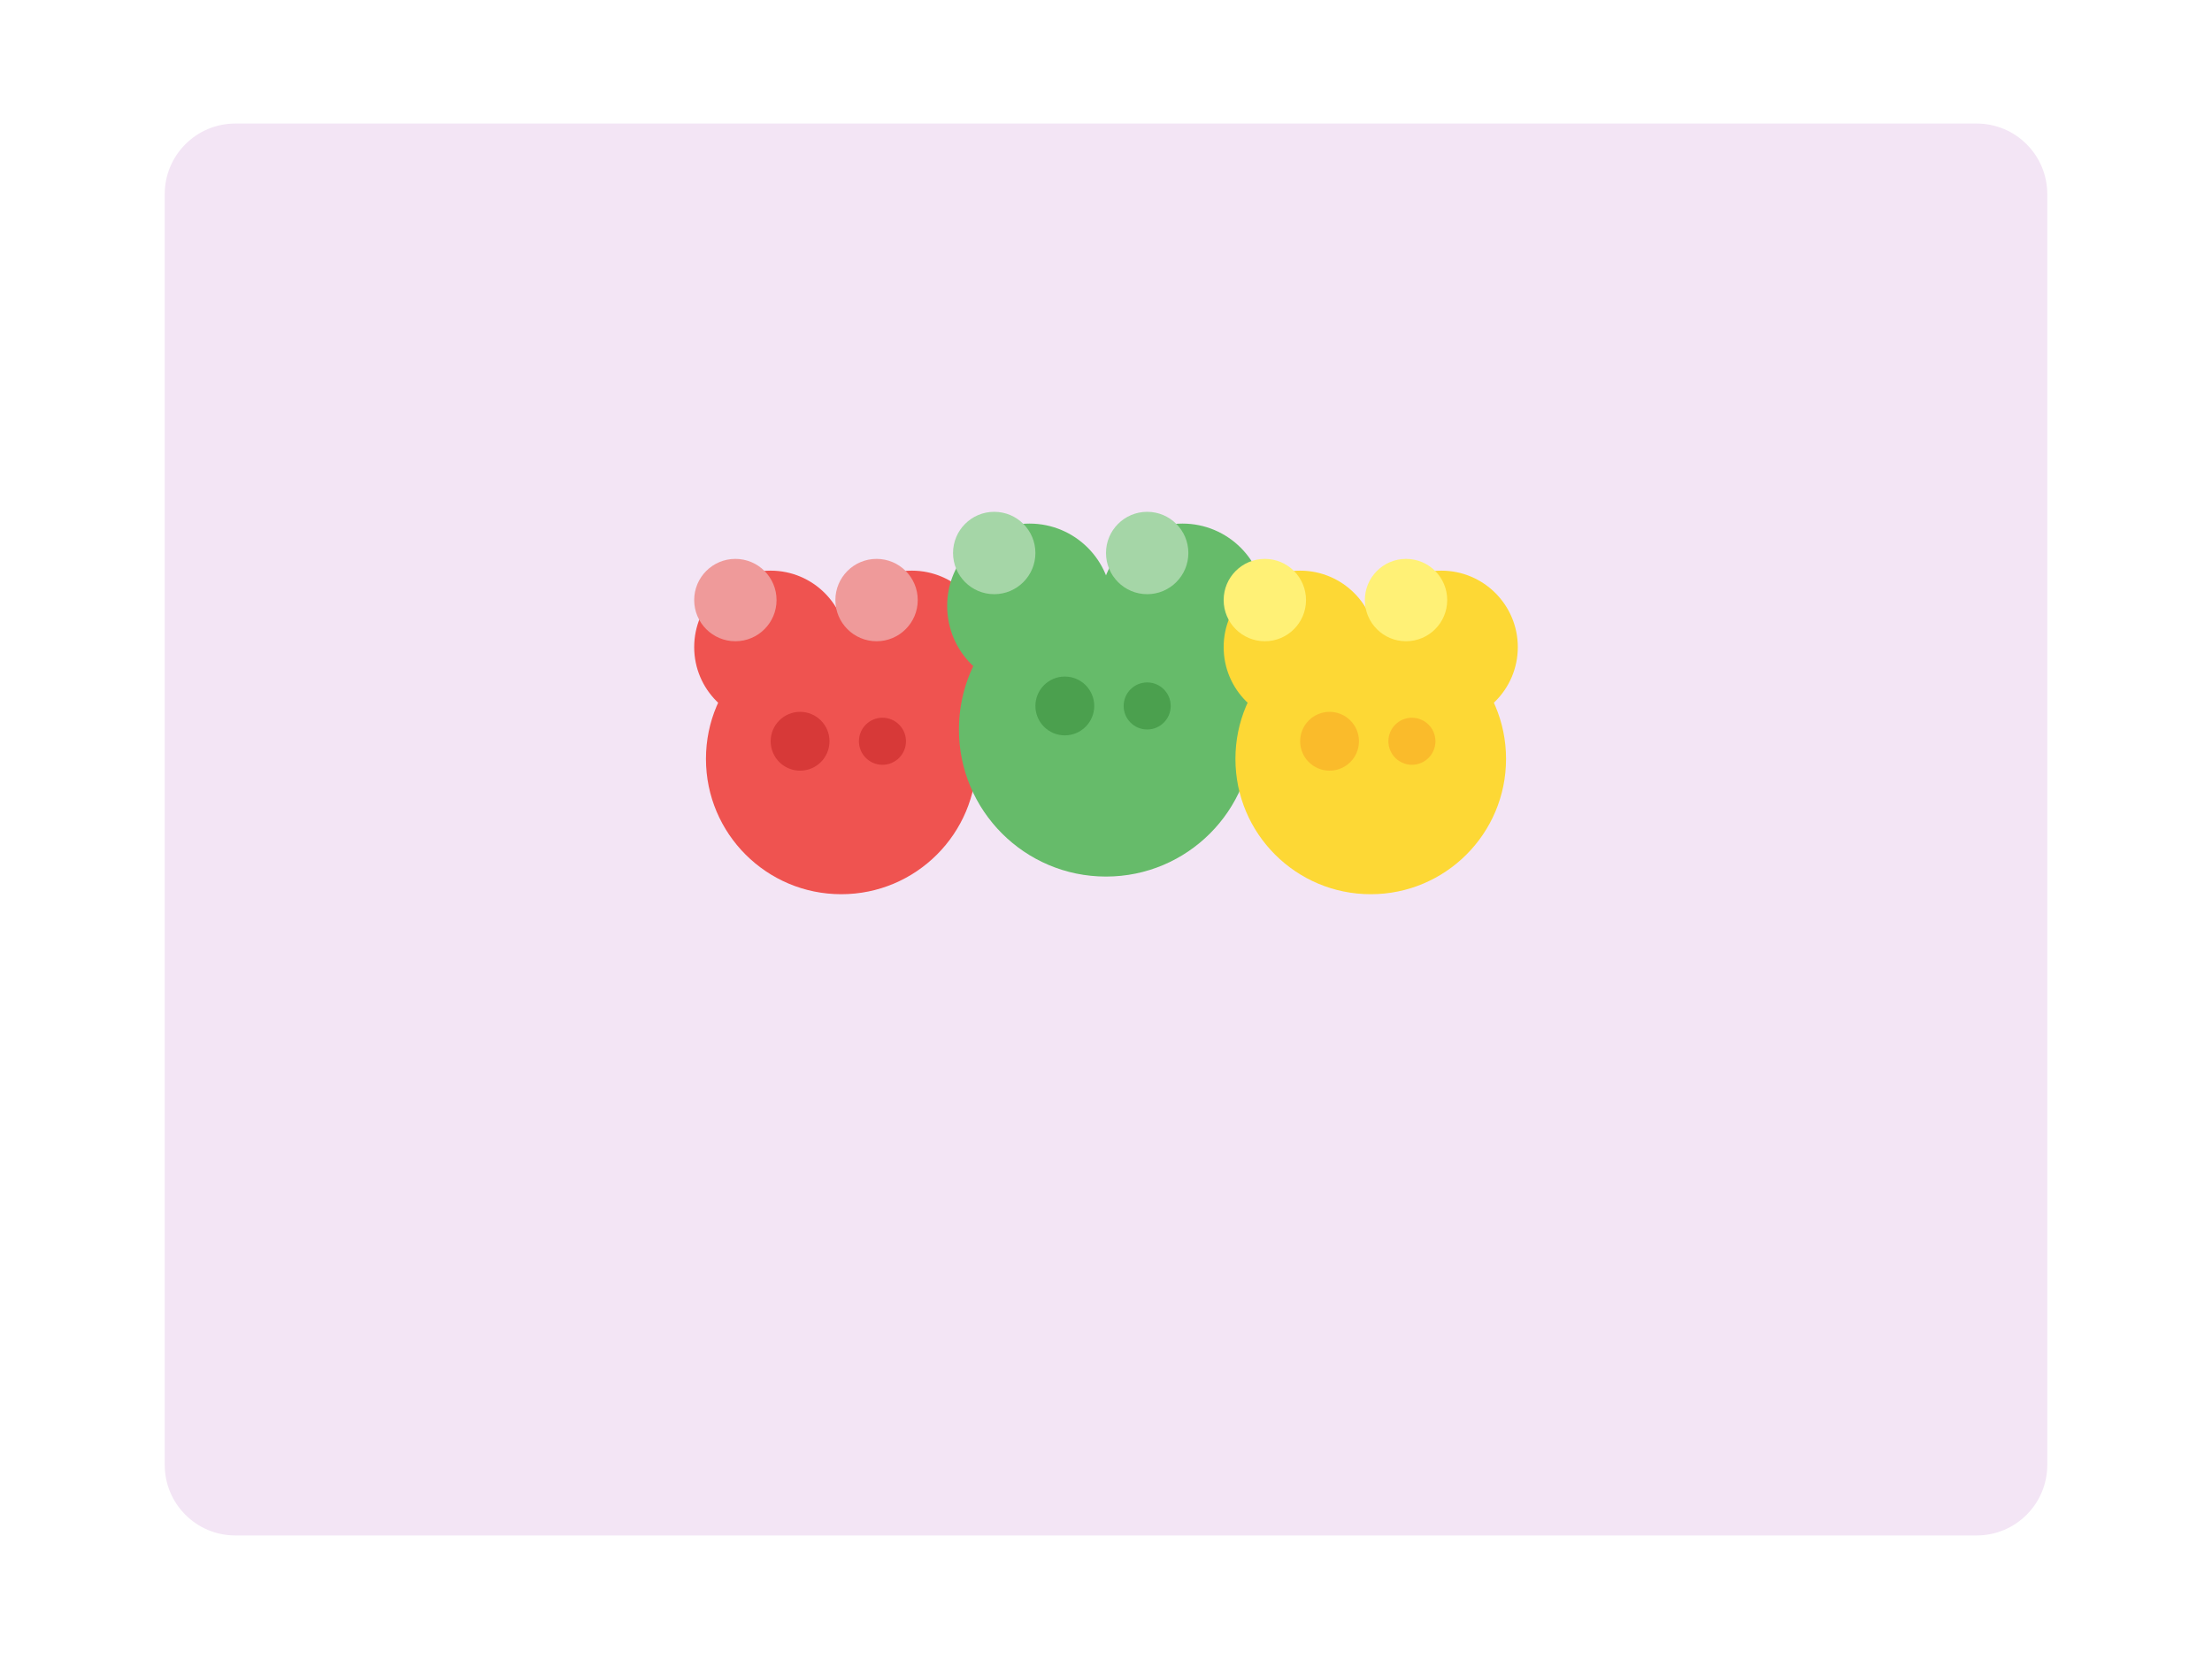
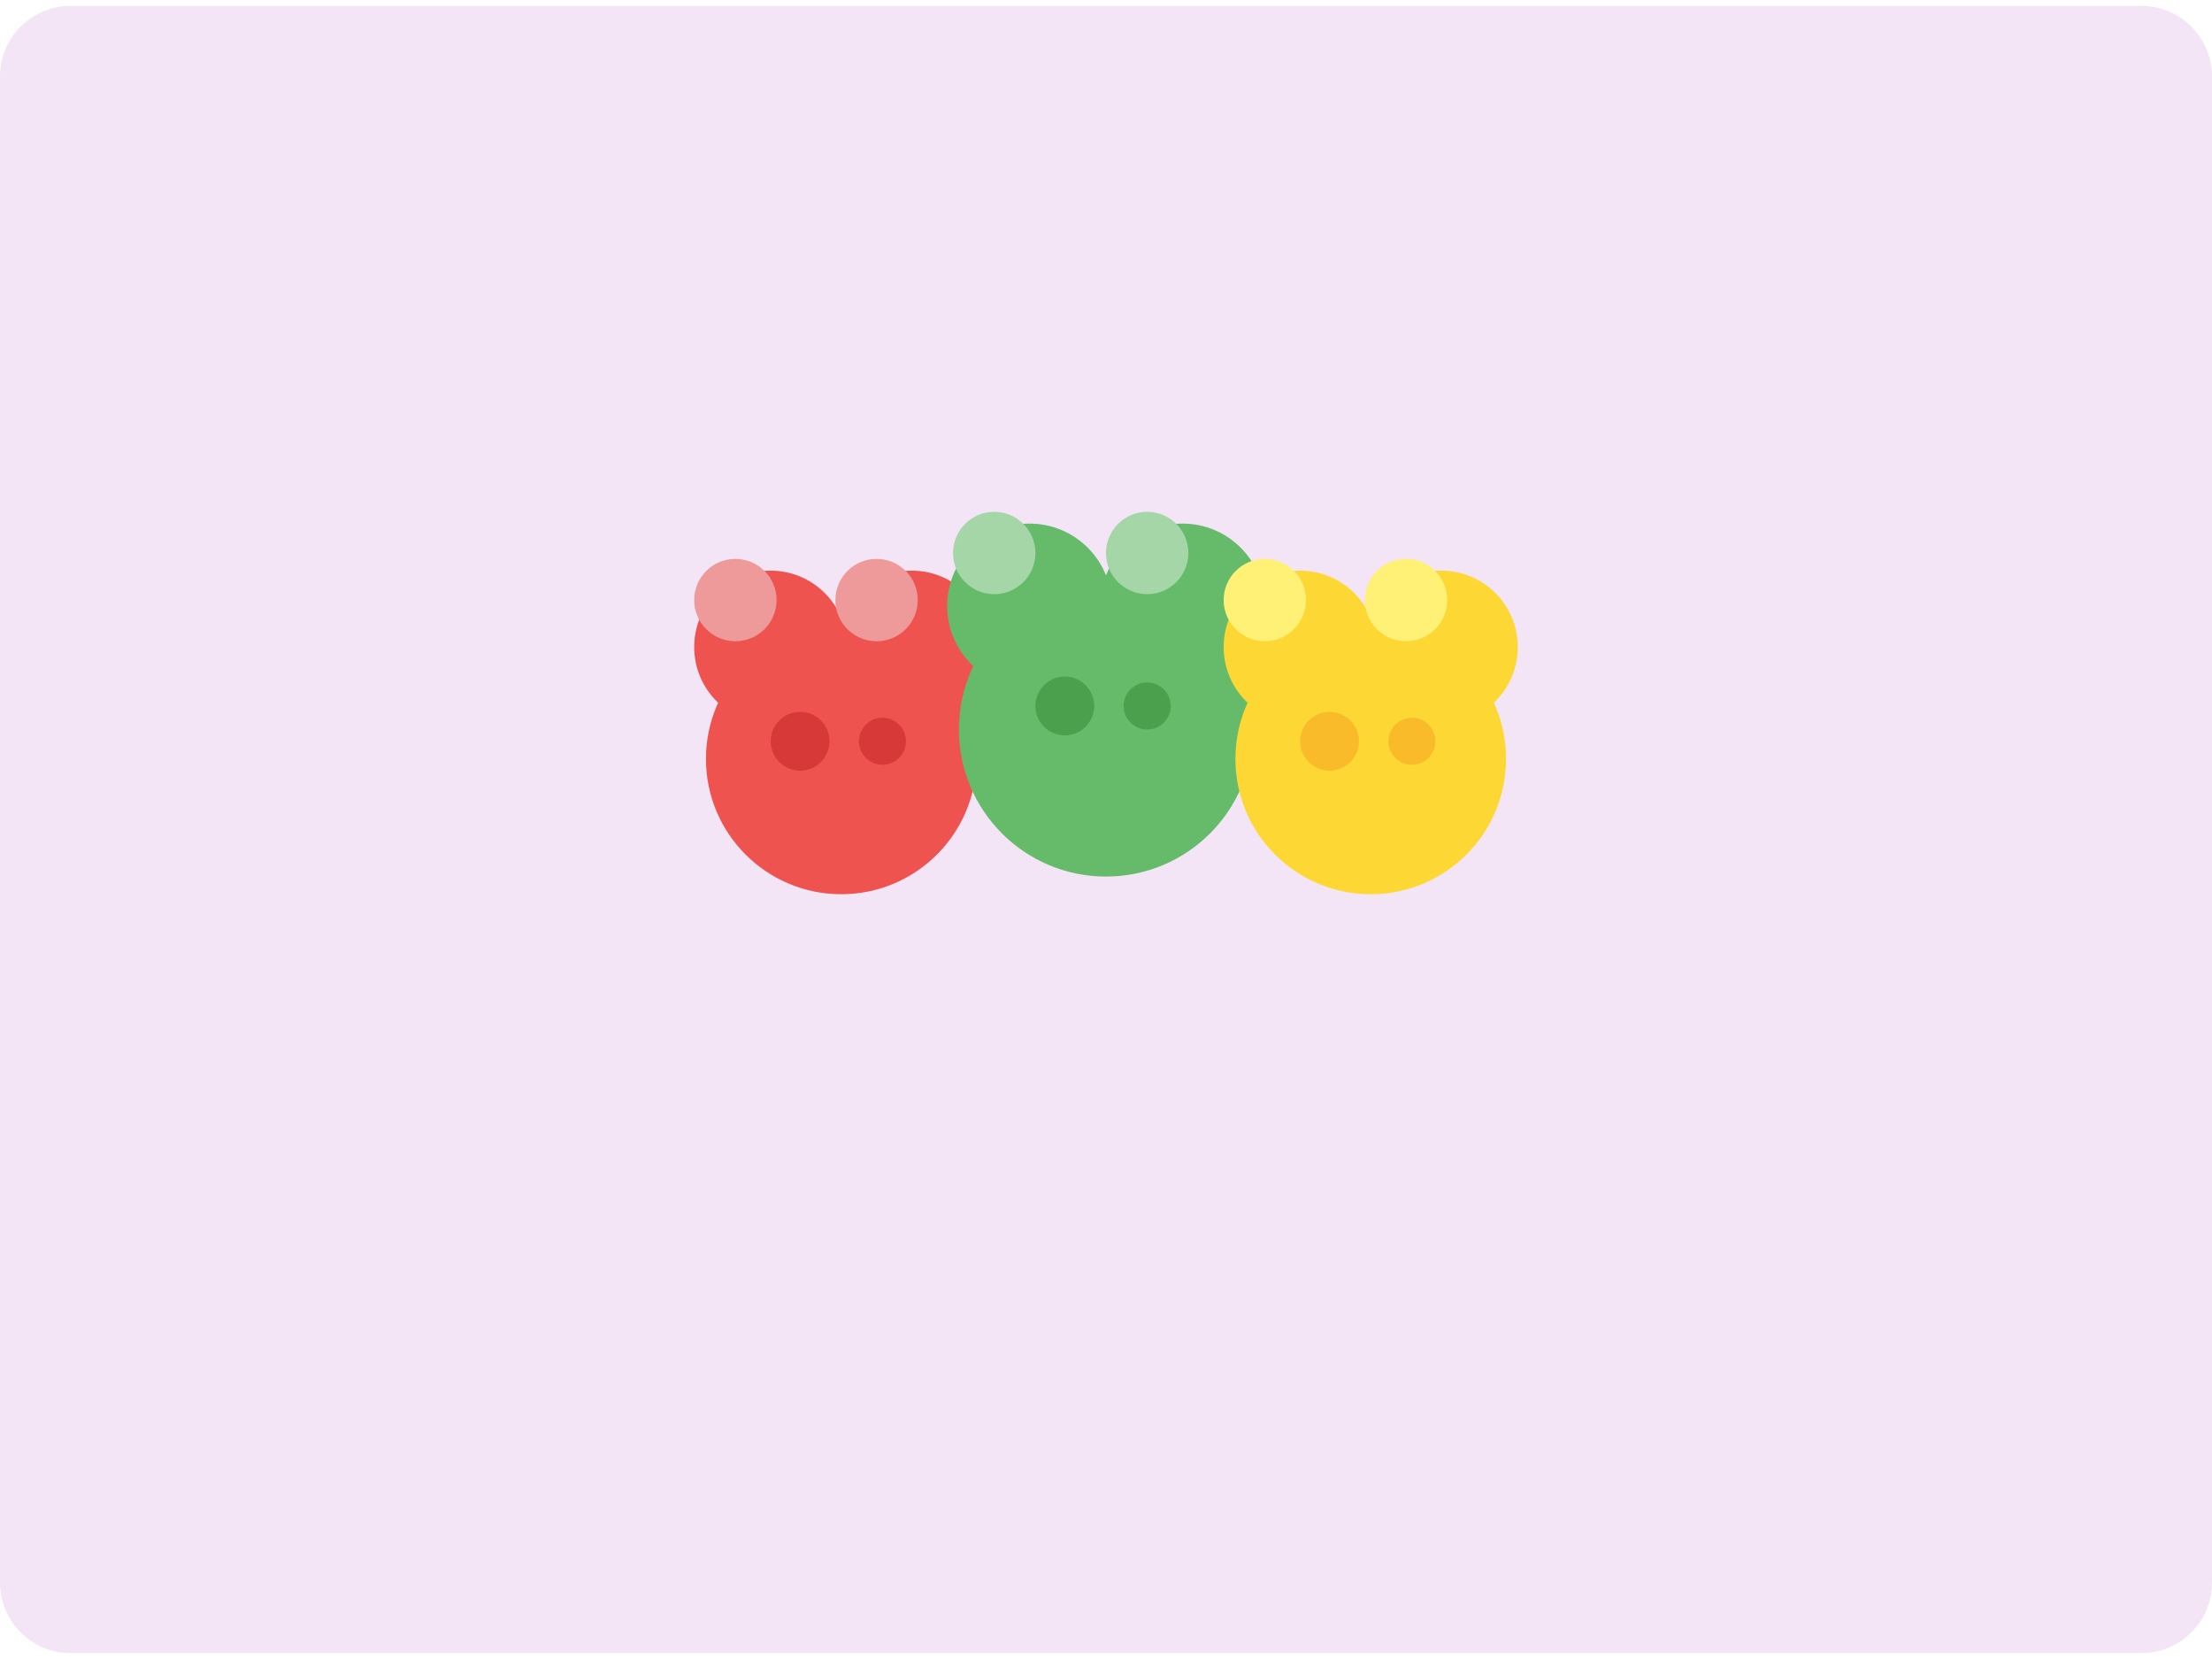
<svg xmlns="http://www.w3.org/2000/svg" width="320" height="240" viewBox="-28 -20 376 280">
-   <rect width="320" height="240" fill="#f3e5f5" rx="12" />
+   <rect x="-28" y="-20" width="376" height="280" fill="#f3e5f5" rx="12" />
  <circle cx="115" cy="108" r="23" fill="#ef5350" />
  <circle cx="103" cy="89" r="13" fill="#ef5350" />
  <circle cx="127" cy="89" r="13" fill="#ef5350" />
  <circle cx="97" cy="81" r="7" fill="#ef9a9a" />
  <circle cx="121" cy="81" r="7" fill="#ef9a9a" />
  <circle cx="108" cy="105" r="5" fill="#c62828" opacity="0.6" />
  <circle cx="122" cy="105" r="4" fill="#c62828" opacity="0.6" />
  <circle cx="160" cy="103" r="25" fill="#66bb6a" />
  <circle cx="147" cy="82" r="14" fill="#66bb6a" />
  <circle cx="173" cy="82" r="14" fill="#66bb6a" />
  <circle cx="141" cy="73" r="7" fill="#a5d6a7" />
  <circle cx="167" cy="73" r="7" fill="#a5d6a7" />
  <circle cx="153" cy="99" r="5" fill="#388e3c" opacity="0.6" />
  <circle cx="167" cy="99" r="4" fill="#388e3c" opacity="0.6" />
  <circle cx="205" cy="108" r="23" fill="#fdd835" />
  <circle cx="193" cy="89" r="13" fill="#fdd835" />
  <circle cx="217" cy="89" r="13" fill="#fdd835" />
  <circle cx="187" cy="81" r="7" fill="#fff176" />
  <circle cx="211" cy="81" r="7" fill="#fff176" />
  <circle cx="198" cy="105" r="5" fill="#f9a825" opacity="0.6" />
  <circle cx="212" cy="105" r="4" fill="#f9a825" opacity="0.6" />
</svg>
